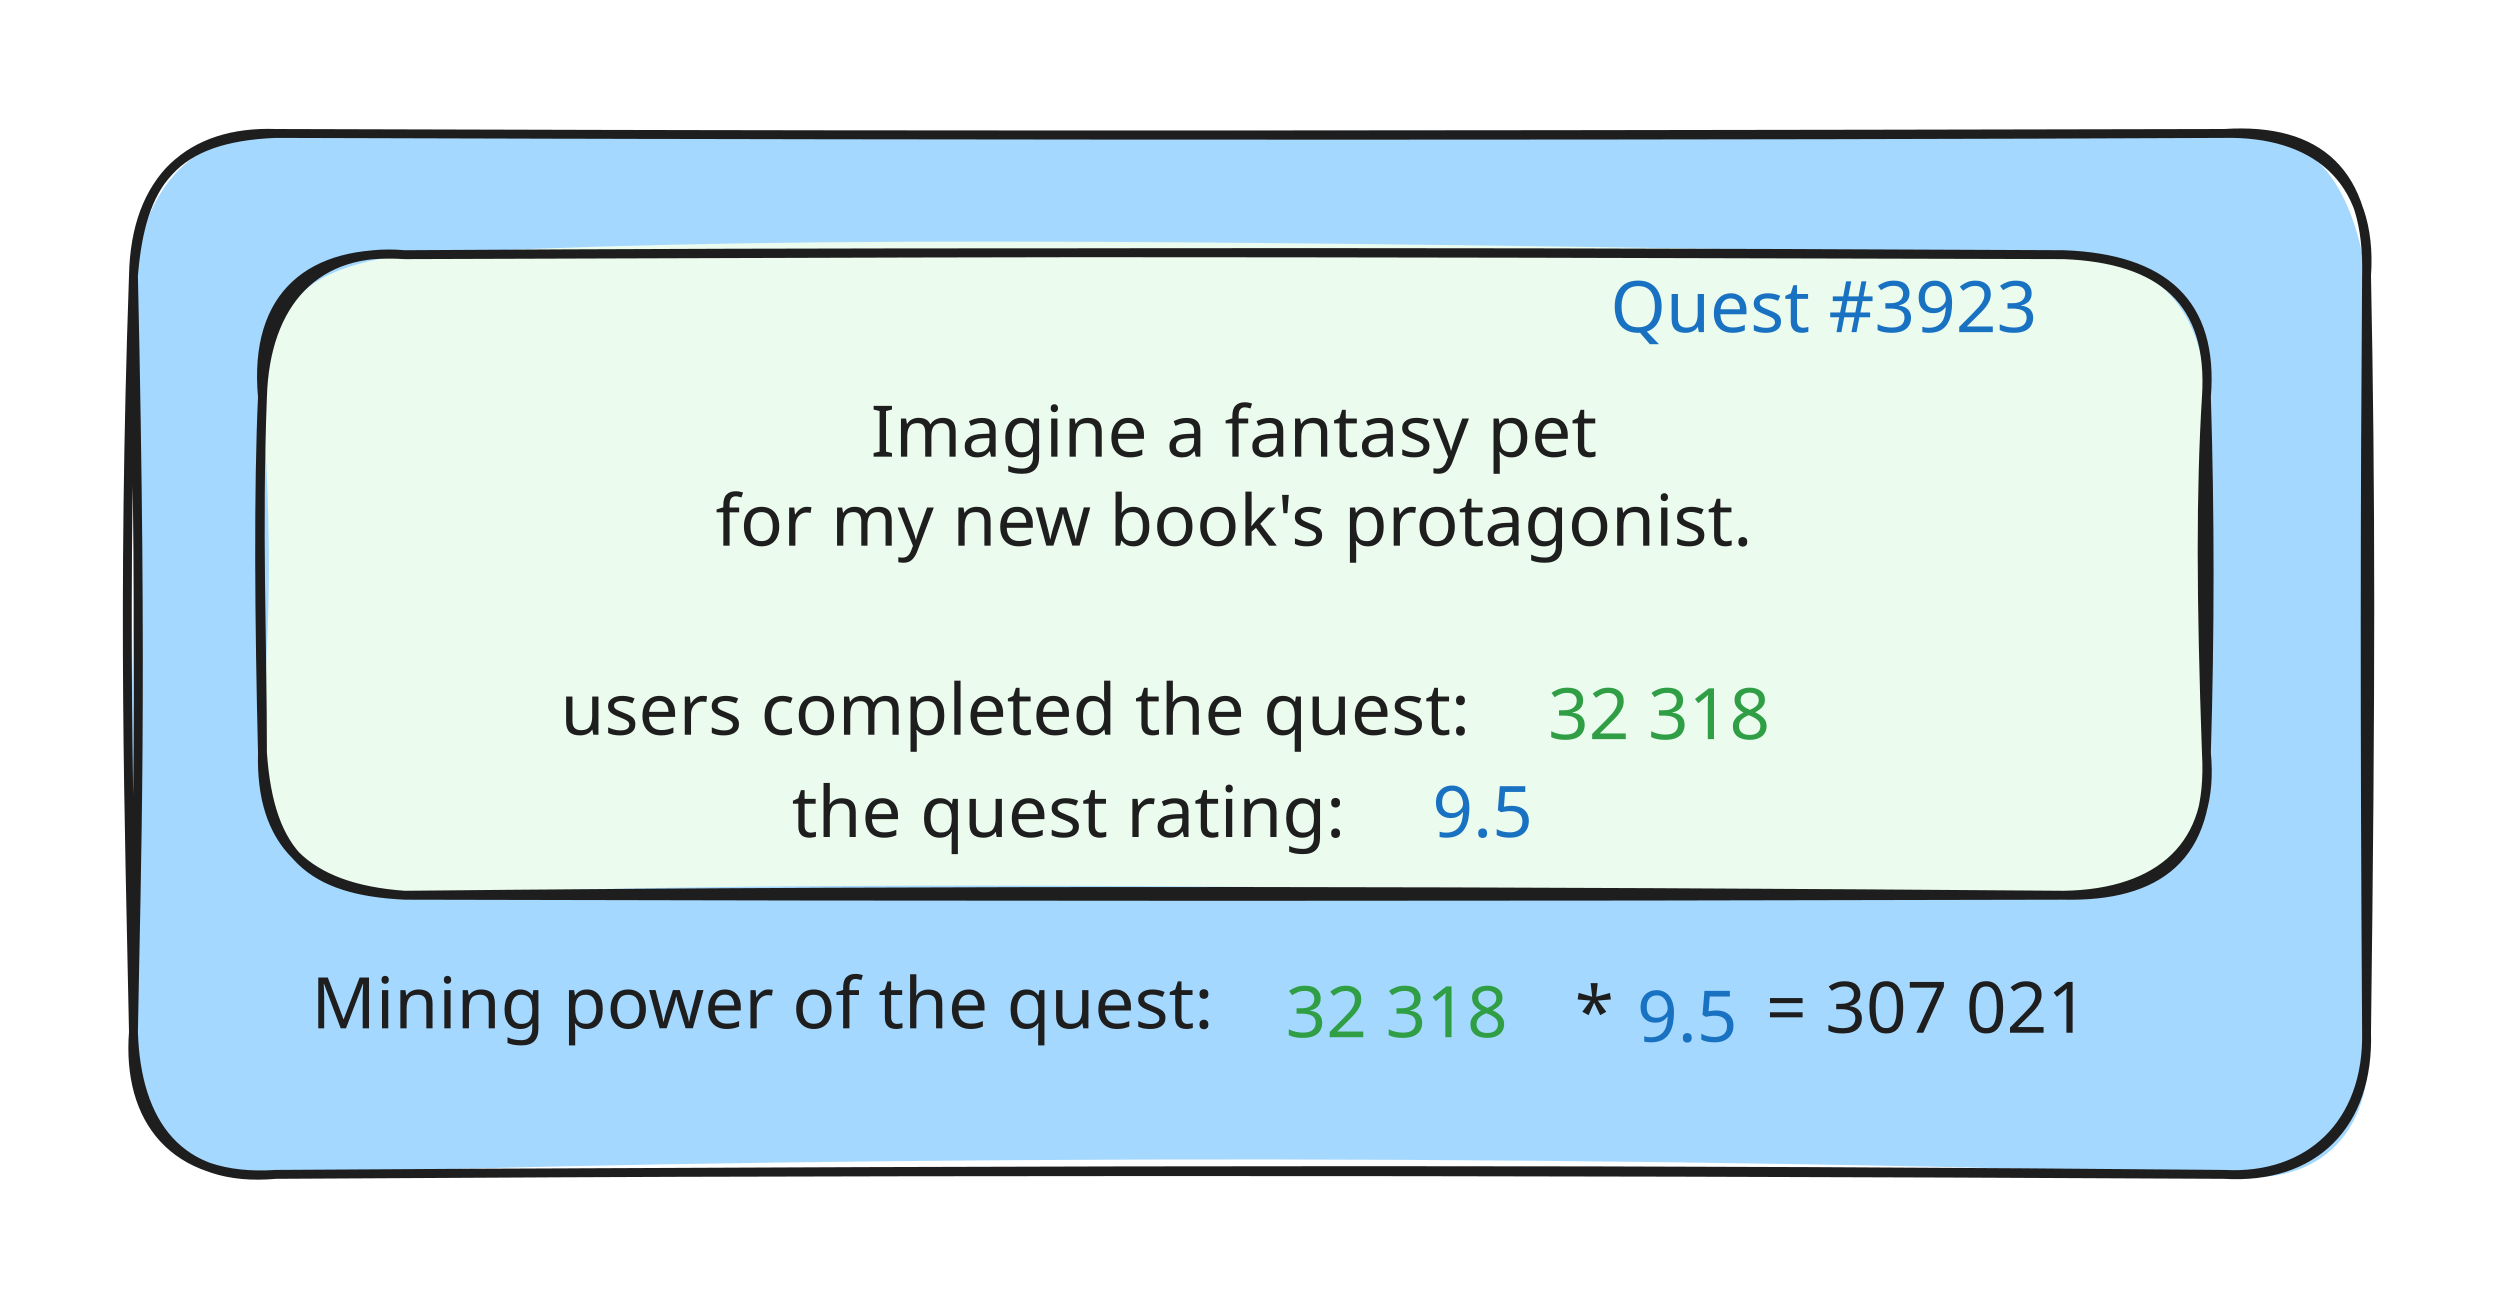
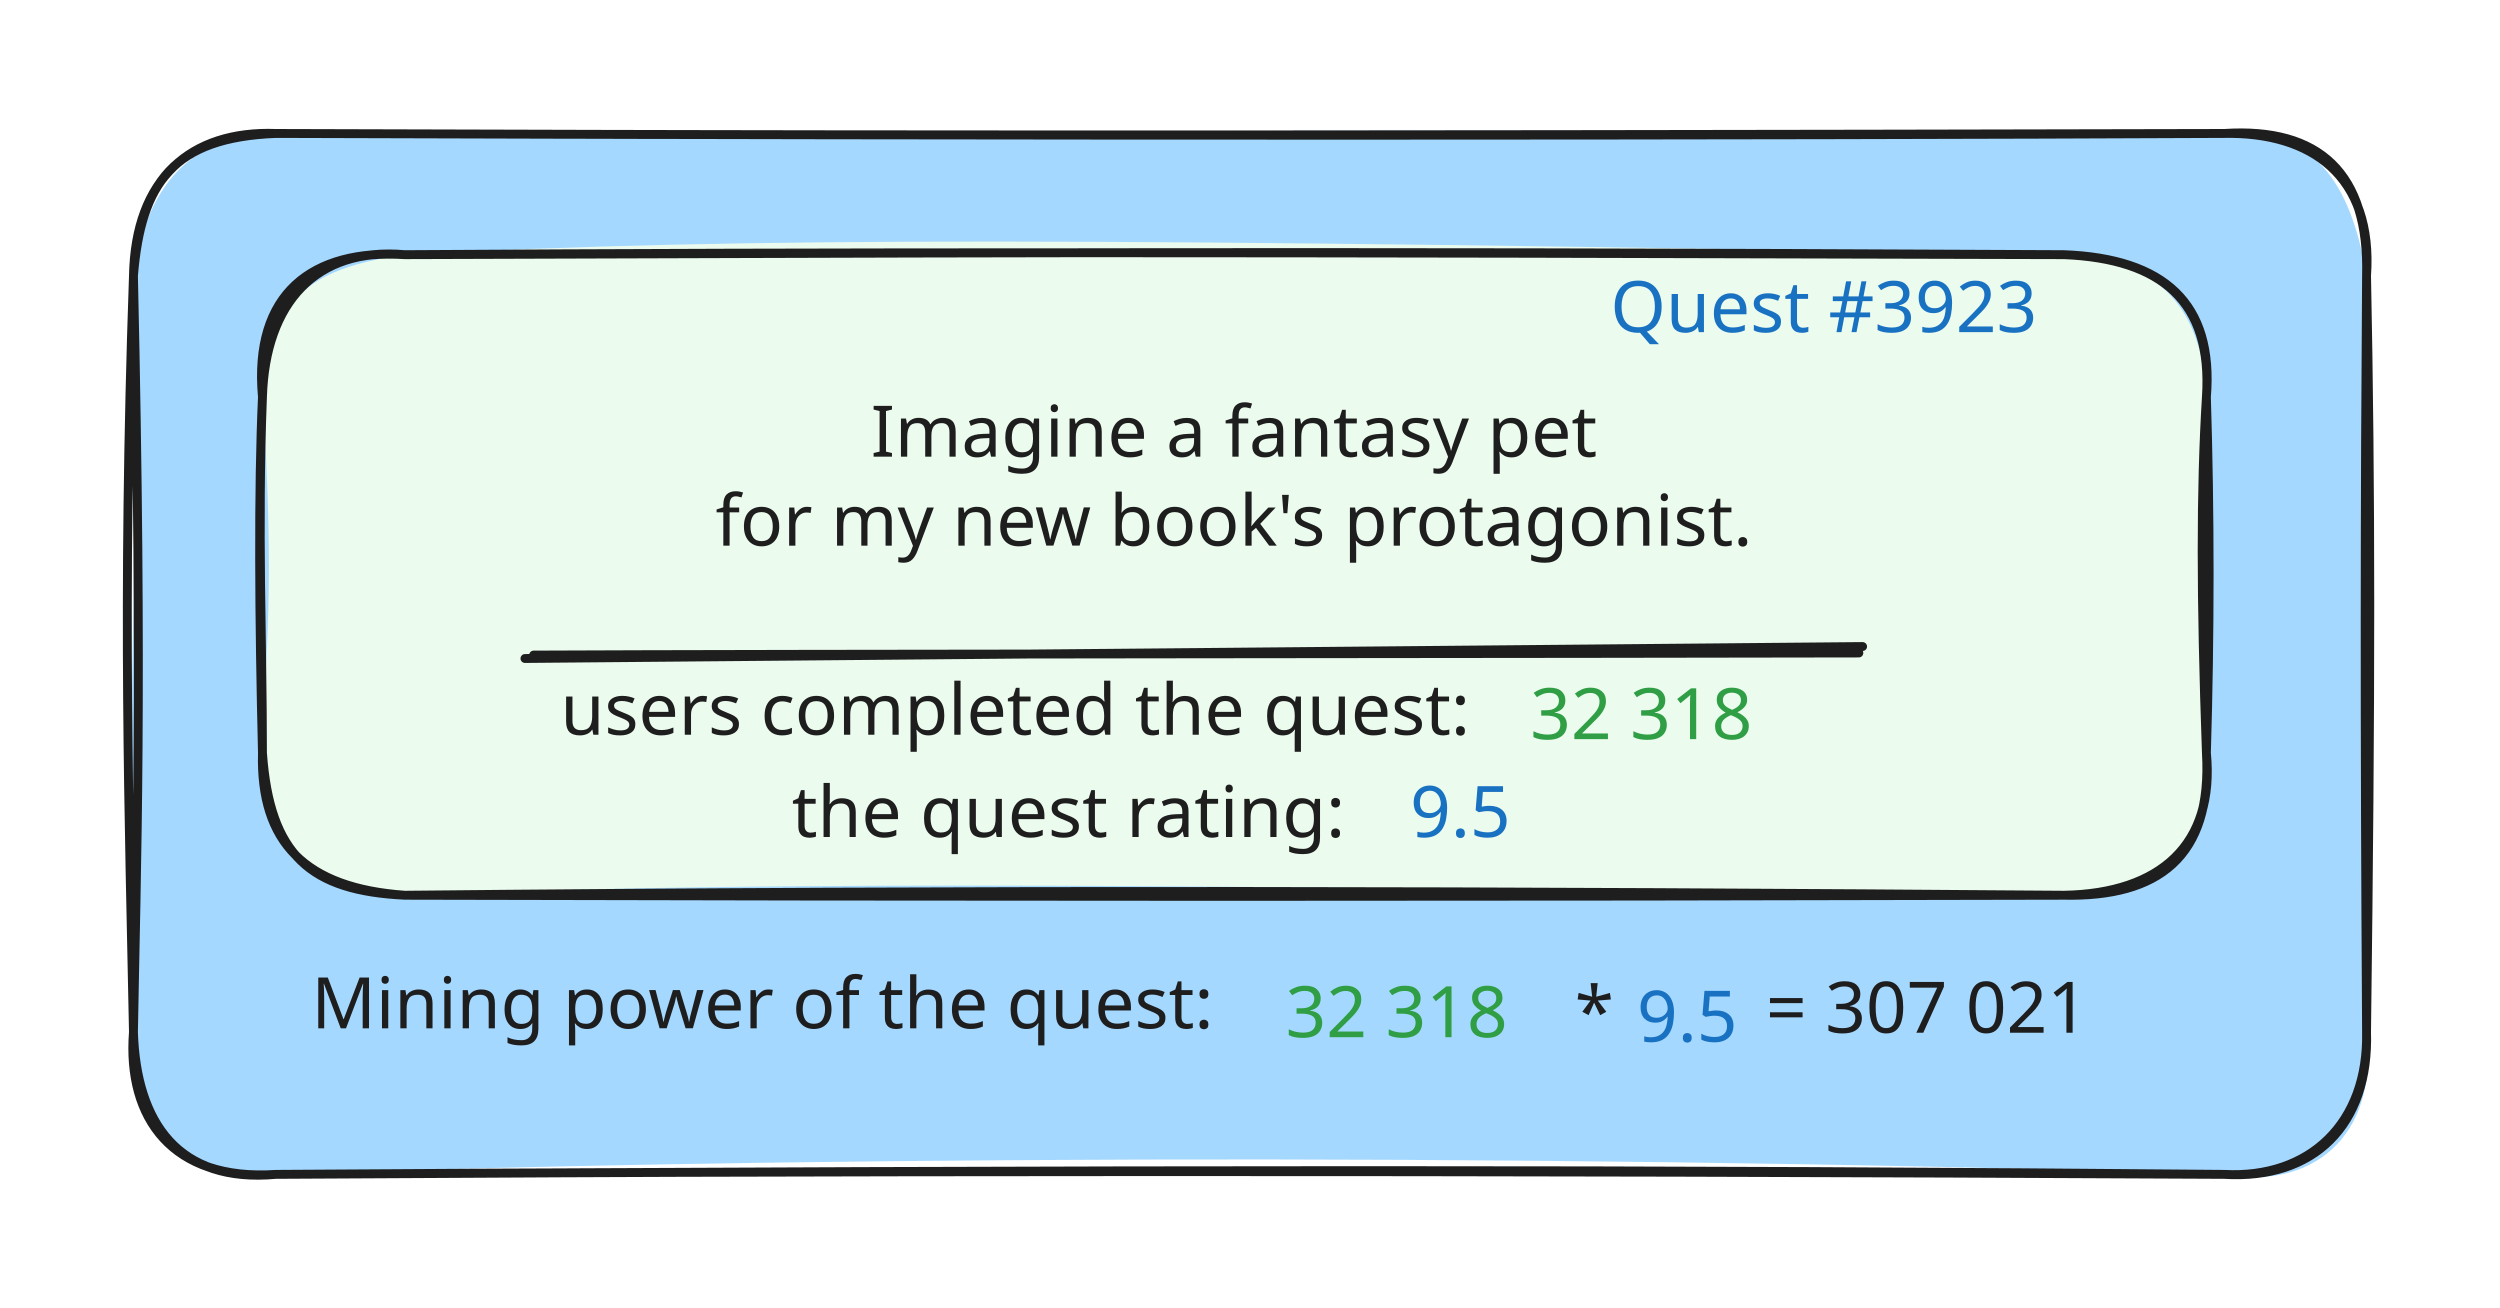
<svg xmlns="http://www.w3.org/2000/svg" version="1.1" viewBox="0 0 562 294" width="562" height="294">
  
-   eyJ2ZXJzaW9uIjoiMSIsImVuY29kaW5nIjoiYnN0cmluZyIsImNvbXByZXNzZWQiOnRydWUsImVuY29kZWQiOiJ4nO2aW0/bSFx1MDAxNMff+Vx1MDAxNFb6sFK1ded+QdpcdTAwMDfupFx1MDAxNNJwbdldISeZJCaO7diThlD1u+/YQOxcdTAwMDRcdTAwMDKm1CHbXZBcInlmnDNz/P/NOWecbyuWVdHjUFVWrYq6ajqe24qcUeX3pP2rimI38E1cdTAwMTdKr+NgXHUwMDE4NdORXa3DePX9eydcZu2Oq1x1MDAxYkHQs5tB/+Y25am+8nVsXHUwMDA2/mmuLetb+pkzXHUwMDE0qaZ2/I6n0lx1MDAxYtKuzFx1MDAxNlx1MDAxNbONXHUwMDA3gZ+aRYBcdEIph2Qywo03jTmtWqa77XixynqSpsrluLl7XHUwMDEytTx2cnRcdTAwMWFcdTAwMWVHkarteVwis9p2Pe9Ij710VnFgXHUwMDE2n/XFOlxueurMbenunVx1MDAwN3Lt8+6KgmGn66s4WT2ctFx1MDAwNqHTdPU4aVx1MDAwM2DSeuOCVStruTJXmNPJdXpcdTAwMDcndq7pxvxG4Fx1MDAwNVFi/lxyVMl/NoGG0+x1zCz8VjbGoS3RbmdjRreLoiBbVle5na5OVooz98Yq9SzkyHieSJZcck9MhNVW+pD/zvxcdTAwMTk5fVVNbvGHnpd3it+6dcqdXHUwMDE4Mjng25bv2Vx1MDAxYZLxWzlcdTAwMTllXHUwMDE2hmHL0XeTXHUwMDAykkpAXHUwMDA1RnLS77l+b9a8XHUwMDE3NHuZQlZytp6nTEzlPGlcdTAwMWHnQCogKCzMWuS1teru9EdcdTAwMWJ1flx1MDAxMY33hn5fL7cwXHQgU8JEYNb281SpXHUwMDFh7YZS91VJML+vSkiwLfN/fFakgnDMXHUwMDA1XHUwMDAwclx0Nco4puhnaVSrK/2QPFHuXHTOylNcIixcdTAwMDCGuLA+9+hodKj99fU1vy1cdTAwMGVcdTAwMWLy2r9cdTAwMWHXl1xcn1x1MDAxY07rU3L7Rfumjlx1MDAxYz9cdTAwMGWdyDzh+ypF0GzLmFxuSiFAXHUwMDE0m2f8wFZcbmZFirkkkjLAXy7SqY5nqFFAXHUwMDAypYTPUGM2q8DXR+514nrIplq3nb7rjadcdTAwMWVdKlPjxWFstGiZ7CBM9WbprrJcdTAwMDZDXHUwMDE169XK1Ng1z+0kMq54qj2tb+2avGTSrYMw621cdTAwMWHbjuur6L6vgsjtuL7jXHUwMDFkP2NcdTAwMWXGXHUwMDE3aney5diI5uRcdTAwMTGrpDfdin5cYs9cXFxmn81rXHUwMDE4YVx1MDAxY5o9ojCd5875ycna8ZejtY/+YTS6XHUwMDFlgEbn03LTaXJccltwI39cIlx0Q1wiz0tcbisuXHUwMDExVSxtYDZATFx1MDAxMFx1MDAxMlx1MDAxNFL2QNZD7qFqaFx1MDAxMVxiQPS6rGLBMM7rs1RWq33HMKMsx3yZXHUwMDAxK1x1MDAxZVuh0tZffjuIrP7Y8tXISnL932IrjFx1MDAwMu10XHUwMDAy3421PYfjplmfikog+aWzLEQ5/jHKYS5cYs1gXHUwMDBliSBcdTAwMTJDRDNBPcX5p6NcYlx1MDAxZW9Xz7pcdTAwMWJnXz19cLlcdTAwMWb4tLPknKNMrslcdTAwMWRcdTAwMTiBXHUwMDEyozDE1DYloYRJKMbSXHUwMDE0KUWiMMOcQFxi0etGYUpyIaFssifRzopcdTAwMWPt+p1cdTAwMDVcdTAwMDffR8yXXHUwMDE5cyGam1x1MDAxMkPAXHKQXHUwMDAwPIPGQVj32/tSbV3hwc5+vN0nZ9u15aaRyWlcdTAwMWGRXHUwMDE0j9CI2lJcdTAwMTHy4zRSbnNqSjOJjGdcdFx1MDAxMzl9P0IjNzBcdTAwMTIhcvvGa9CIWe7gqWxcdTAwMWExsjBcdTAwMTSLRXDWZqncsbncXHUwMDE5N1NcdTAwMDFcdTAwMTDMzD2F3fbldXXzTFx1MDAxZuOqXz/TtDr8fHWxu+TYsWxXKVx1MDAxMFx1MDAwNCWHTfSC/JbYXHUwMDAwUsmAoVx1MDAxZFOJi2FcdTAwMDe5YVRcdTAwMDDxqkGQUpybQNnYSZsulrkpg2VcdTAwMDKHXGKfbZ1Ul6bykmZbLl5dbsjW6Fx1MDAwM2zW2PmFOtzvXFxUO7h2utzAXHUwMDExOH1ojlx1MDAxOS7z7Fx1MDAwNzDb1GWCM1NSco6LZZ2m8CSmmCMsm9jiiUNQ5jfnsonbd32T7VlhMFKRXHUwMDE1tF/t8KfIPErlXHUwMDEzzD39XHUwMDExXHUwMDE0XHUwMDExxjkoXHUwMDFlXHUwMDEwP5BwUGv2SDdcXPO74GJvXHUwMDE0nGxcdTAwMGaWm08mpc0xXHUwMDAzXGJJXCJcdTAwMTFcdTAwMTRZqnXzJoHPzOTnXHUwMDA1R1xiTehFXFxSXHUwMDAyQXL0UzQ2UpNcdTAwMTFK8ZqomtpcdTAwMTbAxZ391NPy7FxyllxiL/pA50HTpZ7Fzo2Wpnox8sS58/GnaKxcdTAwMTN/d2v9+pPor9e2WP/UXHUwMDAwoK6WnEY8/SbP1D5LV1x1MDAxNUJAXHUwMDExJYaC18xPXHUwMDExZFx1MDAxOLG8JP8vXHUwMDBiX4JcdTAwMWSabZycxpg5QMM/LVx1MDAxZVx1MDAwNd+dnnz8/HEzjsBBTez1vFx1MDAxZNHT3pJzJ7OX009z99IsVZiHZ7hjXHUwMDFj3Ia+QthBKCnGTPyE1+j/XHUwMDE27N4ulri3XHUwMDBigo3MNuaPPlx1MDAxMSRcYlx1MDAxN1x1MDAwZnJcdTAwMDfj6N2osU8u41PaqO3WTaxb21xcbtg4nHlcdTAwMTHB2NKdwZhsXHUwMDE4S1wislx1MDAwNf7yrP26RzBmj51cdTAwMGJcdTAwMWPjXGZIxIvzdvph2Hbc85PB8Vx1MDAxN+jubLroeFDfX3LeSGbrhjdSZnDDtolUkpEkwlx1MDAwMYmzgvJcdTAwMTHcJKBcdTAwMDBIyP9DKeVcdTAwMWZcdTAwMTZcdTAwMDbcXHUwMDAyXGIulrpcdTAwMDfMPos985n6sOKE4ZE2XHUwMDFlrNz9Ks88Mrd164ZsXG6Vr65cdTAwMWGtP66hlVumXHUwMDEzelT6M7/vK9//XHUwMDAxln5u2yJ9
+   eyJ2ZXJzaW9uIjoiMSIsImVuY29kaW5nIjoiYnN0cmluZyIsImNvbXByZXNzZWQiOnRydWUsImVuY29kZWQiOiJ4nO2aW1PiSFx1MDAxNMff/Vx1MDAxNCnmYaumdpi+X6zaXHUwMDA3vDNe8Fx1MDAwMjrj7pRcdTAwMTWggWhIYtJcZuCU3307kSEhiuJcdTAwMDWkZlx1MDAxN6vU9CWnc/r/63O6w89cdTAwMTXLKuhhoFxuq1ZBXHJcdTAwMWG26zRDu1/4My7/ocLI8T1ThZLryO+FjaRlR+sgWv382Vx1MDAwZYJi29F1378qNvzuXTflqq7ydGRcdTAwMWH+ba4t62fyO2MoVFxybXttVyVcdTAwMWSSqtRcdTAwMTZcdTAwMTX5wlx1MDAwM99LzFwiwFx1MDAwNKGUQzJu4URcdTAwMWLGnFZNU92y3UilNXFR4XLY2KmFTZfVTk6Dalx1MDAxOKrKritSqy3HdU/00E1GXHUwMDE1+ebh07pIh/6VOnOauvPLXHUwMDAzmfJpvUK/1+54KoqfXHUwMDFljkv9wG44elx1MDAxOJdcdTAwMDEwLr1zwaqVllxmzFx1MDAxNeZ0fJ304KSYKbozv+67flx1MDAxOJv/XHUwMDAwVfyTXHUwMDBloG43rtpmXHUwMDE0XjNtY9OmaLXSNv3RQ1GQPlZHOe2Ojp9cdTAwMTSn7o1U4lnIkfE8kSxtXHUwMDFlm1xiys1kkr+n/lxm7a4qx128nutmneI1R075JYZUXHUwMDBleFRymz5D3H4zI6PUQi9o2vrXoICkXHUwMDEyUIGRXHUwMDFj17uOd5U37/qNq1QhK1x1MDAxOVvPUyamcpo0jXMgXHUwMDE1XHUwMDEwzCzMSui2tOpsd/vrR/xcIlx1MDAxY+72vK5ebmFcdTAwMTJAJoSJQN7281Sp6q26UvdVSTC/r0pIcFFmPzwvUkE45lx1MDAwMlx1MDAwMLmEXHUwMDFhZVx1MDAxY1P0Vlx1MDAxYdVqoFx1MDAxZpInysxgXp5cdTAwMTJhXHUwMDAxMMQz63OX9vvH2ltbK3ktcVxclzfeYHi05PrkcFKfklx1MDAxN1+1burQ9qLAXHUwMDBlzVxm31cpgmZZxlRQXG5cdTAwMDGi2MzxXHUwMDAzSynIi1x1MDAxNHNJJGWAv16kXHUwMDEzXHUwMDE1z1CjgFx1MDAwNEpcdJ+hxnRUvqdPnJvY9ZBNlG7ZXcdcdTAwMWROTF1cIlPjxV5ktGiZ7CBI9GbpjrKueyrSq4WJtiXXaccyLriqNalv7Zi8ZFxcrf0grW1cdTAwMTjbtuOp8L6v/NBpO57tVp8xXHUwMDBl41x1MDAwYrUzXnKKiGbkXHUwMDExqbg2WYpehGcmhufzXHUwMDFhRlx1MDAxOIdmjZiZznP7vFYrVb+dlPa847B/c1xy6u3D5abT5Fx1MDAxYUXBjfyJJFxmiSwvXHSseI6oYllcdTAwMDRmXHUwMDAxxFx1MDAwNCFBIWVcdTAwMGZkPeRcdTAwMWWqhlx1MDAxNoFcdTAwMDBE78sqXHUwMDE2XGbjrD7nymq5a1x1MDAxYmaUZZubXHUwMDE5sKKhXHUwMDE1KG3947X80OpcdTAwMGUtT/WtONf/I7KC0Nd22/ecSFx1MDAxN6dw3DDPp8I5kPzaUc5EOX5cdTAwMTnlMFx1MDAxM4RymENcIojEXHUwMDEw0VRQT3F+eFx1MDAxMsLqVvmss372w9VcdTAwMDeX+75H20vOOUrlXHUwMDFh98BcYswxXG5DTItmSyhhXHUwMDFjirE0m5RZojDDnEBcYtH7RmFKMiFh3mSPo51cdTAwMTXa2vHaXHUwMDBiXHUwMDBlvo+Yn2fMhYjkS8c0miBEMcAsdeFTNF5cdTAwMDdHXmtfqs1cdTAwMDG+3t6PtrrkbKuy3DQykW6H7nJi8VxijaglXHUwMDE1IS+nkfJcIqdmayZcdTAwMTFcdTAwMTGAMJHR9yM0clx1MDAwMyNcdTAwMTFcIrNuLJxGadZcdTAwMDKMQVaTc6VcdTAwMTEjXHUwMDBiQ7FYXHUwMDA08zbnylx1MDAxZJue7ErAzYL9XGbsti5vylx1MDAxYme6isve0Zmm5d7XwcXOkmOXSTFnXGKCksNcdTAwMDZ6RX5Lilx1MDAwMFx1MDAxYZdcdTAwMDImMaZcdTAwMTLPhlx1MDAxZOSGUVx1MDAwMcQ7XHUwMDA2QYNcdTAwMWRcdTAwMDNicdjJXCJdLHNcdTAwMTNcdTAwMDbnXHRcdTAwMWNcIjxfOlx1MDAwNs7svKRZlmffXa7LZv9cdTAwMGJsVNj5hTreb1+U27hyutzAXHUwMDExOHlojlx1MDAxOZ7n2Vx1MDAwZmBFsy9cdTAwMTOcmS0l53i2rNNsPInZzJHM2rj4tFx1MDAxM0FcdNniiNt3PJPtWYHfV6Hlt97t8GeWccyVTzA1IFxuilxi4zzT4Ck+v5DgutK4XCKdoOR1wMVu369tXS83n0zKXCLHXGYgJIlEUKTv+O7eJPDcSN4uOEJoQi/iklx1MDAxMlxi4qOfWWMjJZhJ8Z6omr0tgIs7+zlKtmdcdTAwMWawRHjRXHUwMDA3Olx1MDAwZpqe61ns1Ghpdi9GnjhzPv5cdTAwMTSNR8Tb2VxcuzlcdTAwMTTdtcom655cdTAwMWFcdTAwMDDUYMlpxJNv8jCjS7crhIBcIkpcZlx1MDAwNe95SIMgw4hlJfn/tvA12KF84fg0xoxcdTAwMDFcdTAwMWH+6exR8NNpbe/r3kZcdTAwMTSCg4rYvXK3xZV2l5w7OXlcdTAwMWHzOHevzVKFmTzDXHUwMDFk42BcdTAwMTT6ZsJcdTAwMGVCSTHOnlx1MDAxYv322H1cXCxxXHUwMDFmXHUwMDE3XHUwMDA02/SjT8Ahglx1MDAwNOHZg9zBMPzUr++Ty+iU1is7RybWlTaWXHUwMDFiNlx1MDAwZXMvXCJcdTAwMThbujNcdTAwMTiTXHJjSUT6gL89a7/vXHUwMDExjFljp1x1MDAwMsc4XHUwMDAzXHUwMDEy8dl5O/3Sa9nOee26+lxyOttcdTAwMWJcdTAwMGWqXlx1MDAxZu0vOW8kd+bJyDyDXHUwMDFiLppIJVx1MDAxOYkjXHUwMDFjkDjdUD6Cm1x1MDAwNFx1MDAxNFx1MDAwMFx0+X8opfzLwoBbXHUwMDAwwcVS94DZt2AvafVcdTAwMDB7bOp3hqEgXGJSgcHs71x1MDAxYnZPz2tcdTAwMTeljVx1MDAxYnujPmj0yVZtsFdccpabPTJx3Hn3olx1MDAwZmVd/Nb44cyQUuDuJZOcXHUwMDAzTEyMS6fnXHK/k4lGJS/7TiZEmGfG9VxmXHUwMDBlI22Hes3xmo7XzndRXnNKjWtHet3vdlx1MDAxZG2Gceg7ns63SO5bXG5Dv99R9j1fmDtPrVx1MDAwYuLbpd+3jz/pf1aqleRi/P/3P1x1MDAxZmydmdr481x0pVx1MDAxZFayf29XRrco2EFwoo13x7NkZtlpjpaqdKCFXHUwMDFmjuqvPS60ldF0xpSpZNpvV27/XHUwMDA1oaZRRiJ9
  <defs>
    <style class="style-fonts">
      @font-face {
        font-family: "Virgil";
        src: url("https://unpkg.com/@excalidraw/excalidraw@undefined/dist/excalidraw-assets/Virgil.woff2");
      }
      @font-face {
        font-family: "Cascadia";
        src: url("https://unpkg.com/@excalidraw/excalidraw@undefined/dist/excalidraw-assets/Cascadia.woff2");
      }
      @font-face {
        font-family: "Assistant";
        src: url("https://unpkg.com/@excalidraw/excalidraw@undefined/dist/excalidraw-assets/Assistant-Regular.woff2");
      }
    </style>
  </defs>
  <rect x="0" y="0" width="562" height="294" fill="transparent" />
  <g stroke-linecap="round" transform="translate(30 30) rotate(0 251 117)">
    <path d="M32 0 C137.7 0.64, 243.92 -1.75, 470 0 C490.15 -1.52, 498.5 11.05, 502 32 C501.23 92.04, 499.98 145.68, 502 202 C504.81 226.31, 488.86 237.54, 470 234 C302.95 228.74, 133.84 230.39, 32 234 C7.22 235.23, 3.34 224.16, 0 202 C-2.38 155.67, 1.25 114.85, 0 32 C2.87 10.91, 13.92 0.01, 32 0" stroke="none" stroke-width="0" fill="#a5d8ff" />
    <path d="M32 0 C199.26 0.56, 365.86 0.5, 470 0 M32 0 C137.5 0.36, 243.25 0.52, 470 0 M470 0 C489.65 -0.37, 503.57 9.57, 502 32 M470 0 C491.34 -1.39, 502.61 8.89, 502 32 M502 32 C502.96 79.51, 502.98 125.21, 502 202 M502 32 C501.63 82.78, 501.55 131.04, 502 202 M502 202 C502.66 222.86, 490.2 235.22, 470 234 M502 202 C502.44 222.57, 489.13 235.04, 470 234 M470 234 C347.19 232.87, 223.64 232.88, 32 234 M470 234 C304.59 233.11, 139.9 233.23, 32 234 M32 234 C10.17 235.97, 0.64 222.5, 0 202 M32 234 C8.81 235.58, -1.51 221.45, 0 202 M0 202 C-0.91 155.32, -2.59 105.97, 0 32 M0 202 C0.66 163.76, 2.12 126.37, 0 32 M0 32 C1.7 11.04, 8.99 0.91, 32 0 M0 32 C0.41 10.05, 12.92 -0.69, 32 0" stroke="#1e1e1e" stroke-width="2" fill="none" />
  </g>
  <g stroke-linecap="round" transform="translate(59 57.25) rotate(0 218.5 72)">
    <path d="M32 0 C108.52 -4.04, 187.51 -3.8, 405 0 C427.12 0.83, 436.02 12.86, 437 32 C436.06 57.98, 433.91 84.23, 437 112 C439.84 134.77, 422.9 142.44, 405 144 C268.92 143.06, 135.02 139.63, 32 144 C9.8 144.61, 2.62 131.72, 0 112 C0.46 89.97, 3.01 76.81, 0 32 C2.06 10.42, 9.3 3.26, 32 0" stroke="none" stroke-width="0" fill="#ebfbee" />
    <path d="M32 0 C130.55 -0.27, 228.12 -0.91, 405 0 M32 0 C127.63 -0.6, 223.07 -0.55, 405 0 M405 0 C427.43 0.87, 438.74 10.87, 437 32 M405 0 C426.85 0.89, 438.43 10.47, 437 32 M437 32 C435.71 53.1, 435.75 76.73, 437 112 M437 32 C437.82 58.29, 437.81 85.24, 437 112 M437 112 C438.97 132.53, 426.69 143.62, 405 144 M437 112 C438.38 135.56, 426 144.42, 405 144 M405 144 C282.57 143.04, 159.74 142.7, 32 144 M405 144 C278.36 144.35, 151.72 144.33, 32 144 M32 144 C9.64 142.42, -0.54 132.13, 0 112 M32 144 C10.81 142.98, 1.63 135.09, 0 112 M0 112 C-0.73 82.22, -0.95 52.58, 0 32 M0 112 C0 86.99, -1.13 61.64, 0 32 M0 32 C0.63 10.71, 12.12 -1.74, 32 0 M0 32 C-2.11 8.61, 11.27 -1.28, 32 0" stroke="#1e1e1e" stroke-width="2" fill="none" />
  </g>
  <g transform="translate(126 152.75) rotate(0 107.3679 10)">
    <text x="0" y="0" font-family="Virgil, Segoe UI Emoji" font-size="16px" fill="#1e1e1e" text-anchor="start" style="white-space: pre;" direction="ltr" dominant-baseline="text-before-edge">users completed the quest:</text>
  </g>
  <g transform="translate(157.8779 90.25) rotate(0 119.5119 20)">
    <text x="119.512" y="0" font-family="Virgil, Segoe UI Emoji" font-size="16px" fill="#1e1e1e" text-anchor="middle" style="white-space: pre;" direction="ltr" dominant-baseline="text-before-edge">Imagine a fantasy pet </text>
    <text x="119.512" y="20" font-family="Virgil, Segoe UI Emoji" font-size="16px" fill="#1e1e1e" text-anchor="middle" style="white-space: pre;" direction="ltr" dominant-baseline="text-before-edge">for my new book's protagonist.</text>
  </g>
  <g transform="translate(178 175.75) rotate(0 67.72796 10)">
    <text x="0" y="0" font-family="Virgil, Segoe UI Emoji" font-size="16px" fill="#1e1e1e" text-anchor="start" style="white-space: pre;" direction="ltr" dominant-baseline="text-before-edge">the quest rating:</text>
  </g>
-   <g transform="translate(348 153.75) rotate(0 28.87999 10)">
+   <g transform="translate(344 153.75) rotate(0 28.87999 10)">
    <text x="0" y="0" font-family="Virgil, Segoe UI Emoji" font-size="16px" fill="#2f9e44" text-anchor="start" style="white-space: pre;" direction="ltr" dominant-baseline="text-before-edge">32 318</text>
  </g>
-   <g transform="translate(322 175.75) rotate(0 12.00798 10)">
+   <g transform="translate(317 175.75) rotate(0 12.00798 10)">
    <text x="0" y="0" font-family="Virgil, Segoe UI Emoji" font-size="16px" fill="#1971c2" text-anchor="start" style="white-space: pre;" direction="ltr" dominant-baseline="text-before-edge">9.5</text>
  </g>
  <g transform="translate(70 218.75) rotate(0 103.4319 10)">
    <text x="0" y="0" font-family="Virgil, Segoe UI Emoji" font-size="16px" fill="#1e1e1e" text-anchor="start" style="white-space: pre;" direction="ltr" dominant-baseline="text-before-edge">Mining power of the quest:</text>
  </g>
  <g transform="translate(354.736 62.25) rotate(0 55.26398 10)">
    <text x="55.264" y="0" font-family="Virgil, Segoe UI Emoji" font-size="16px" fill="#1971c2" text-anchor="middle" style="white-space: pre;" direction="ltr" dominant-baseline="text-before-edge">Quest #3923</text>
  </g>
  <g transform="translate(289 220.75) rotate(0 28.87999 10)">
    <text x="0" y="0" font-family="Virgil, Segoe UI Emoji" font-size="16px" fill="#2f9e44" text-anchor="start" style="white-space: pre;" direction="ltr" dominant-baseline="text-before-edge">32 318</text>
  </g>
  <g transform="translate(354 220.75) rotate(0 4.127998 10)">
    <text x="0" y="0" font-family="Virgil, Segoe UI Emoji" font-size="16px" fill="#1e1e1e" text-anchor="start" style="white-space: pre;" direction="ltr" dominant-baseline="text-before-edge">*</text>
  </g>
  <g transform="translate(368 221.75) rotate(0 12.00798 10)">
    <text x="0" y="0" font-family="Virgil, Segoe UI Emoji" font-size="16px" fill="#1971c2" text-anchor="start" style="white-space: pre;" direction="ltr" dominant-baseline="text-before-edge">9.5</text>
  </g>
  <g transform="translate(397 219.75) rotate(0 41.55998 10)">
    <text x="0" y="0" font-family="Virgil, Segoe UI Emoji" font-size="16px" fill="#1e1e1e" text-anchor="start" style="white-space: pre;" direction="ltr" dominant-baseline="text-before-edge">= 307 021</text>
  </g>
+   <g stroke-linecap="round">
+     <g transform="translate(118.5 147.5) rotate(0 150 -1)">
+       <path d="M-0.49 0.53 C49.43 0.11, 250.14 -1.7, 300.21 -2.16 M1.46 -0.24 C51.17 -0.5, 249.76 -0.57, 299.37 -0.71" stroke="#1e1e1e" stroke-width="2" fill="none" />
+     </g>
+   </g>
+   <mask />
</svg>
